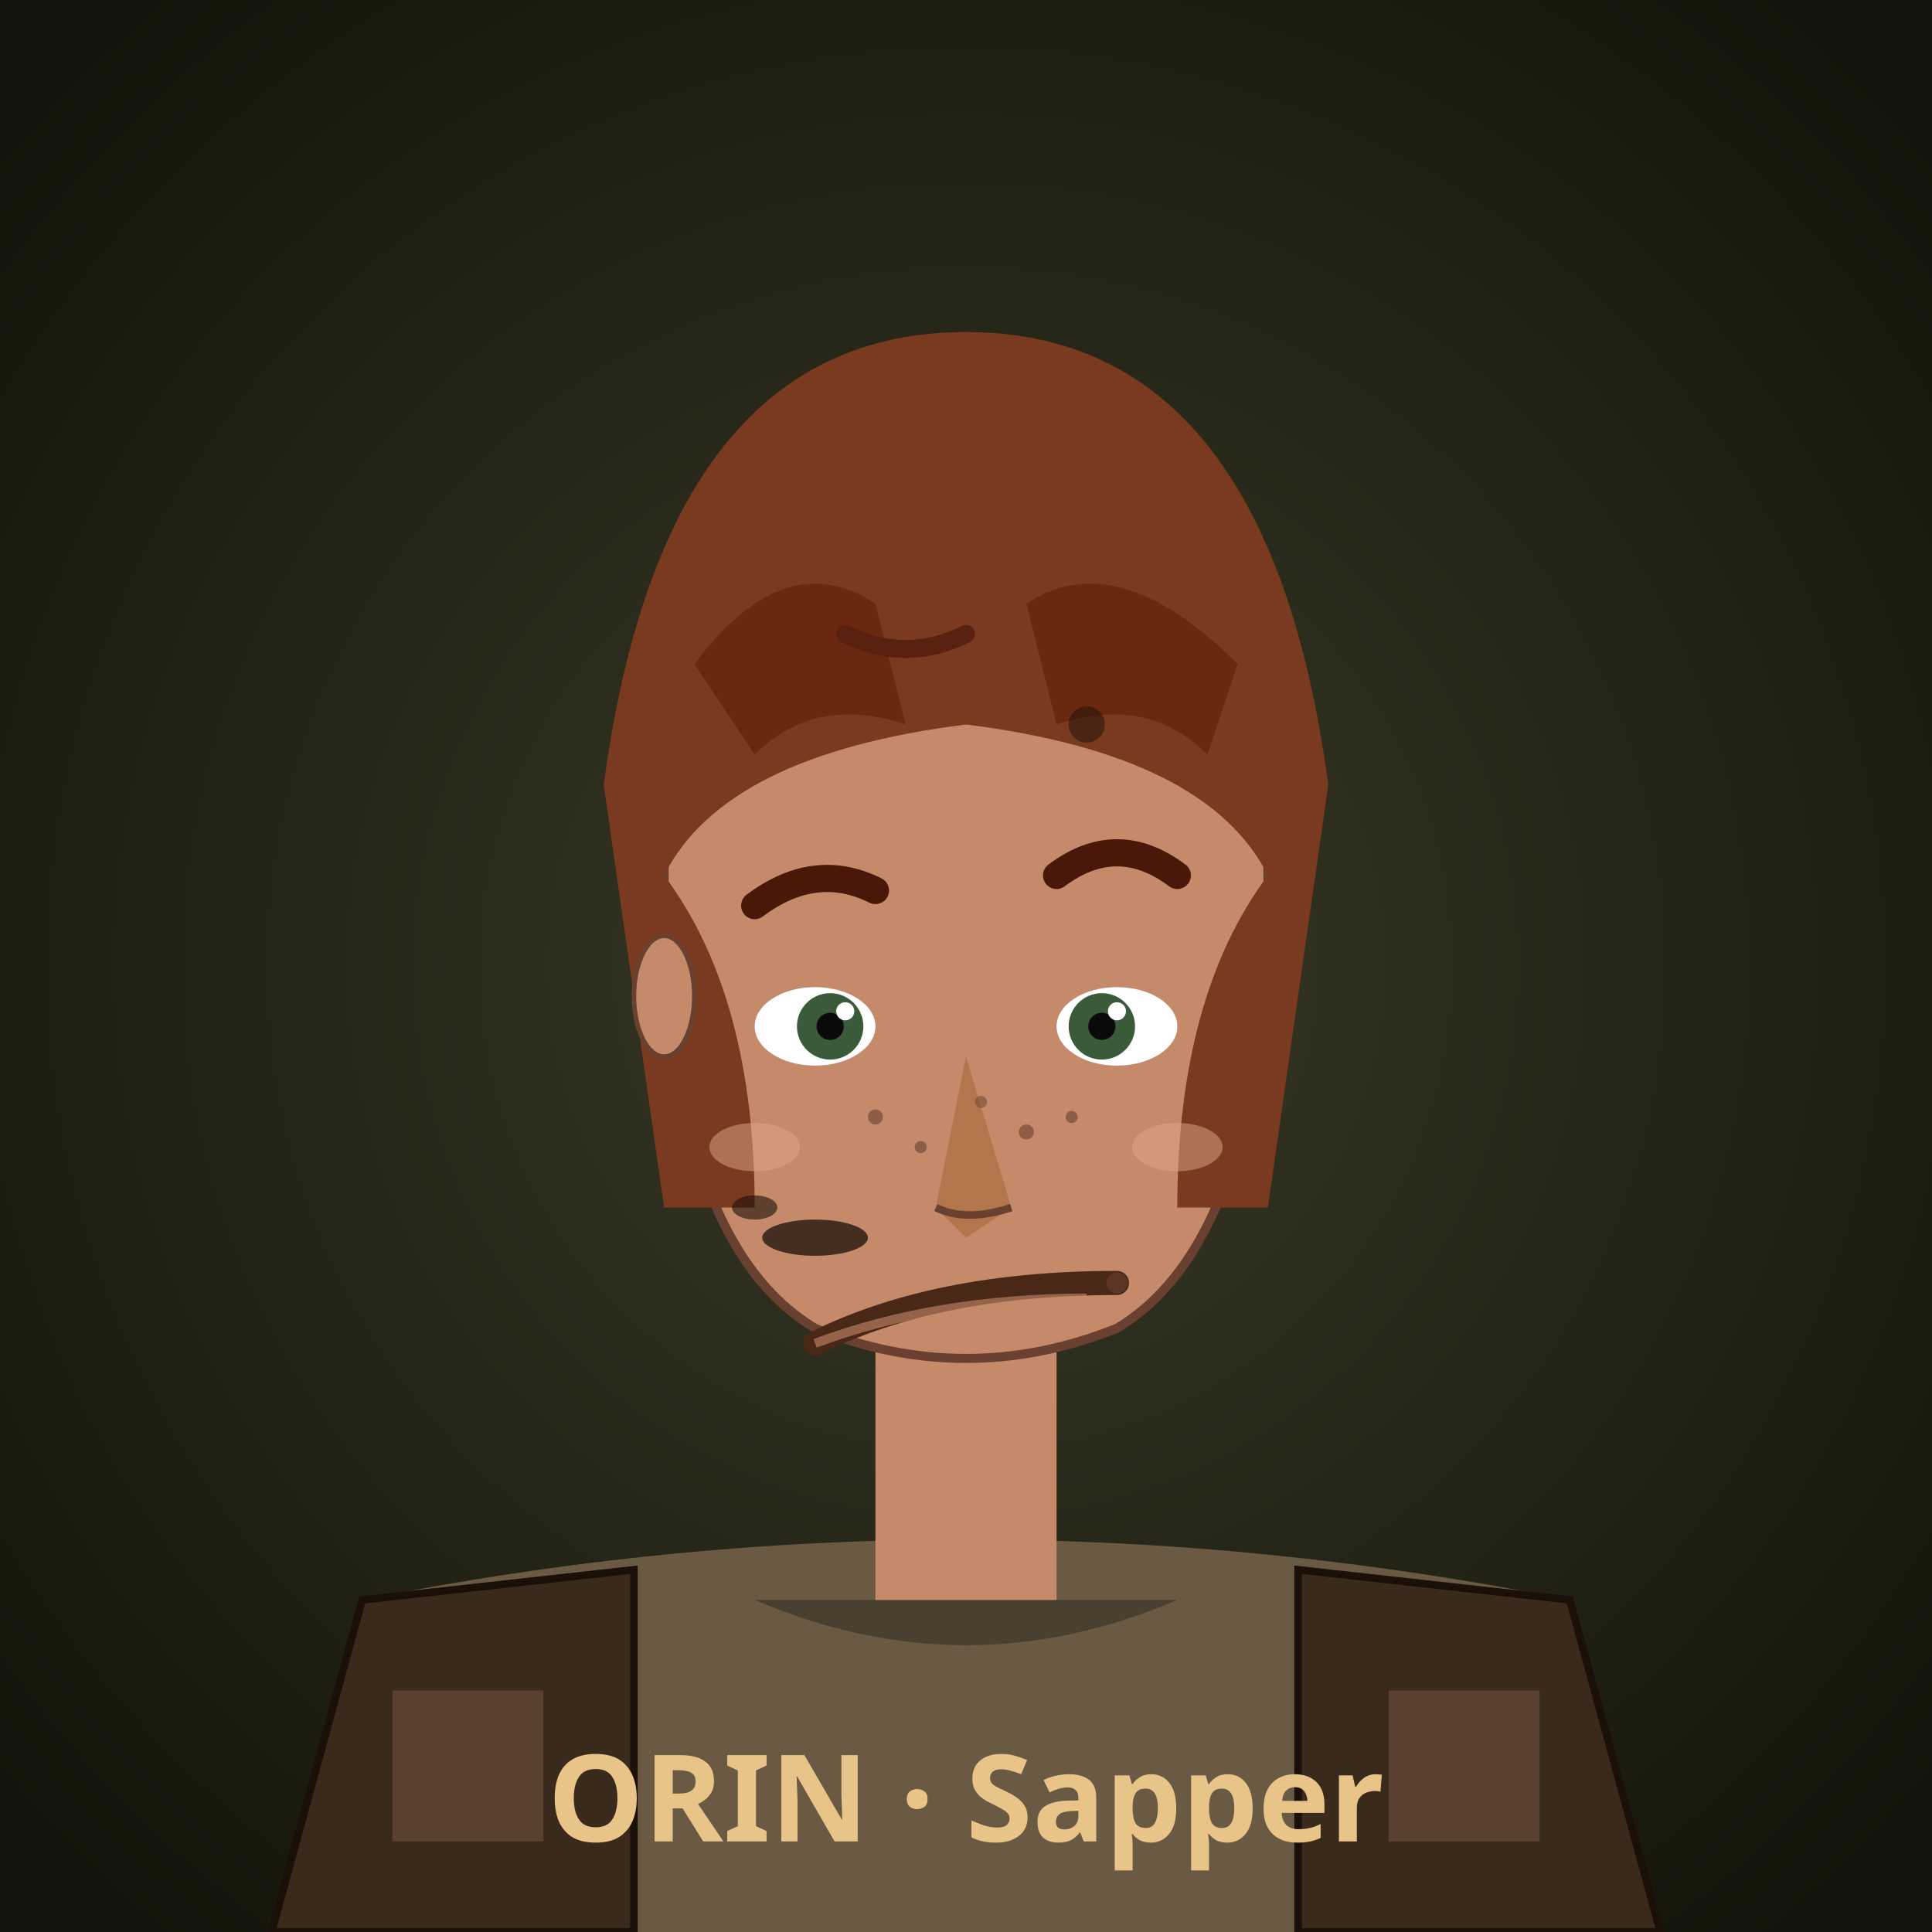
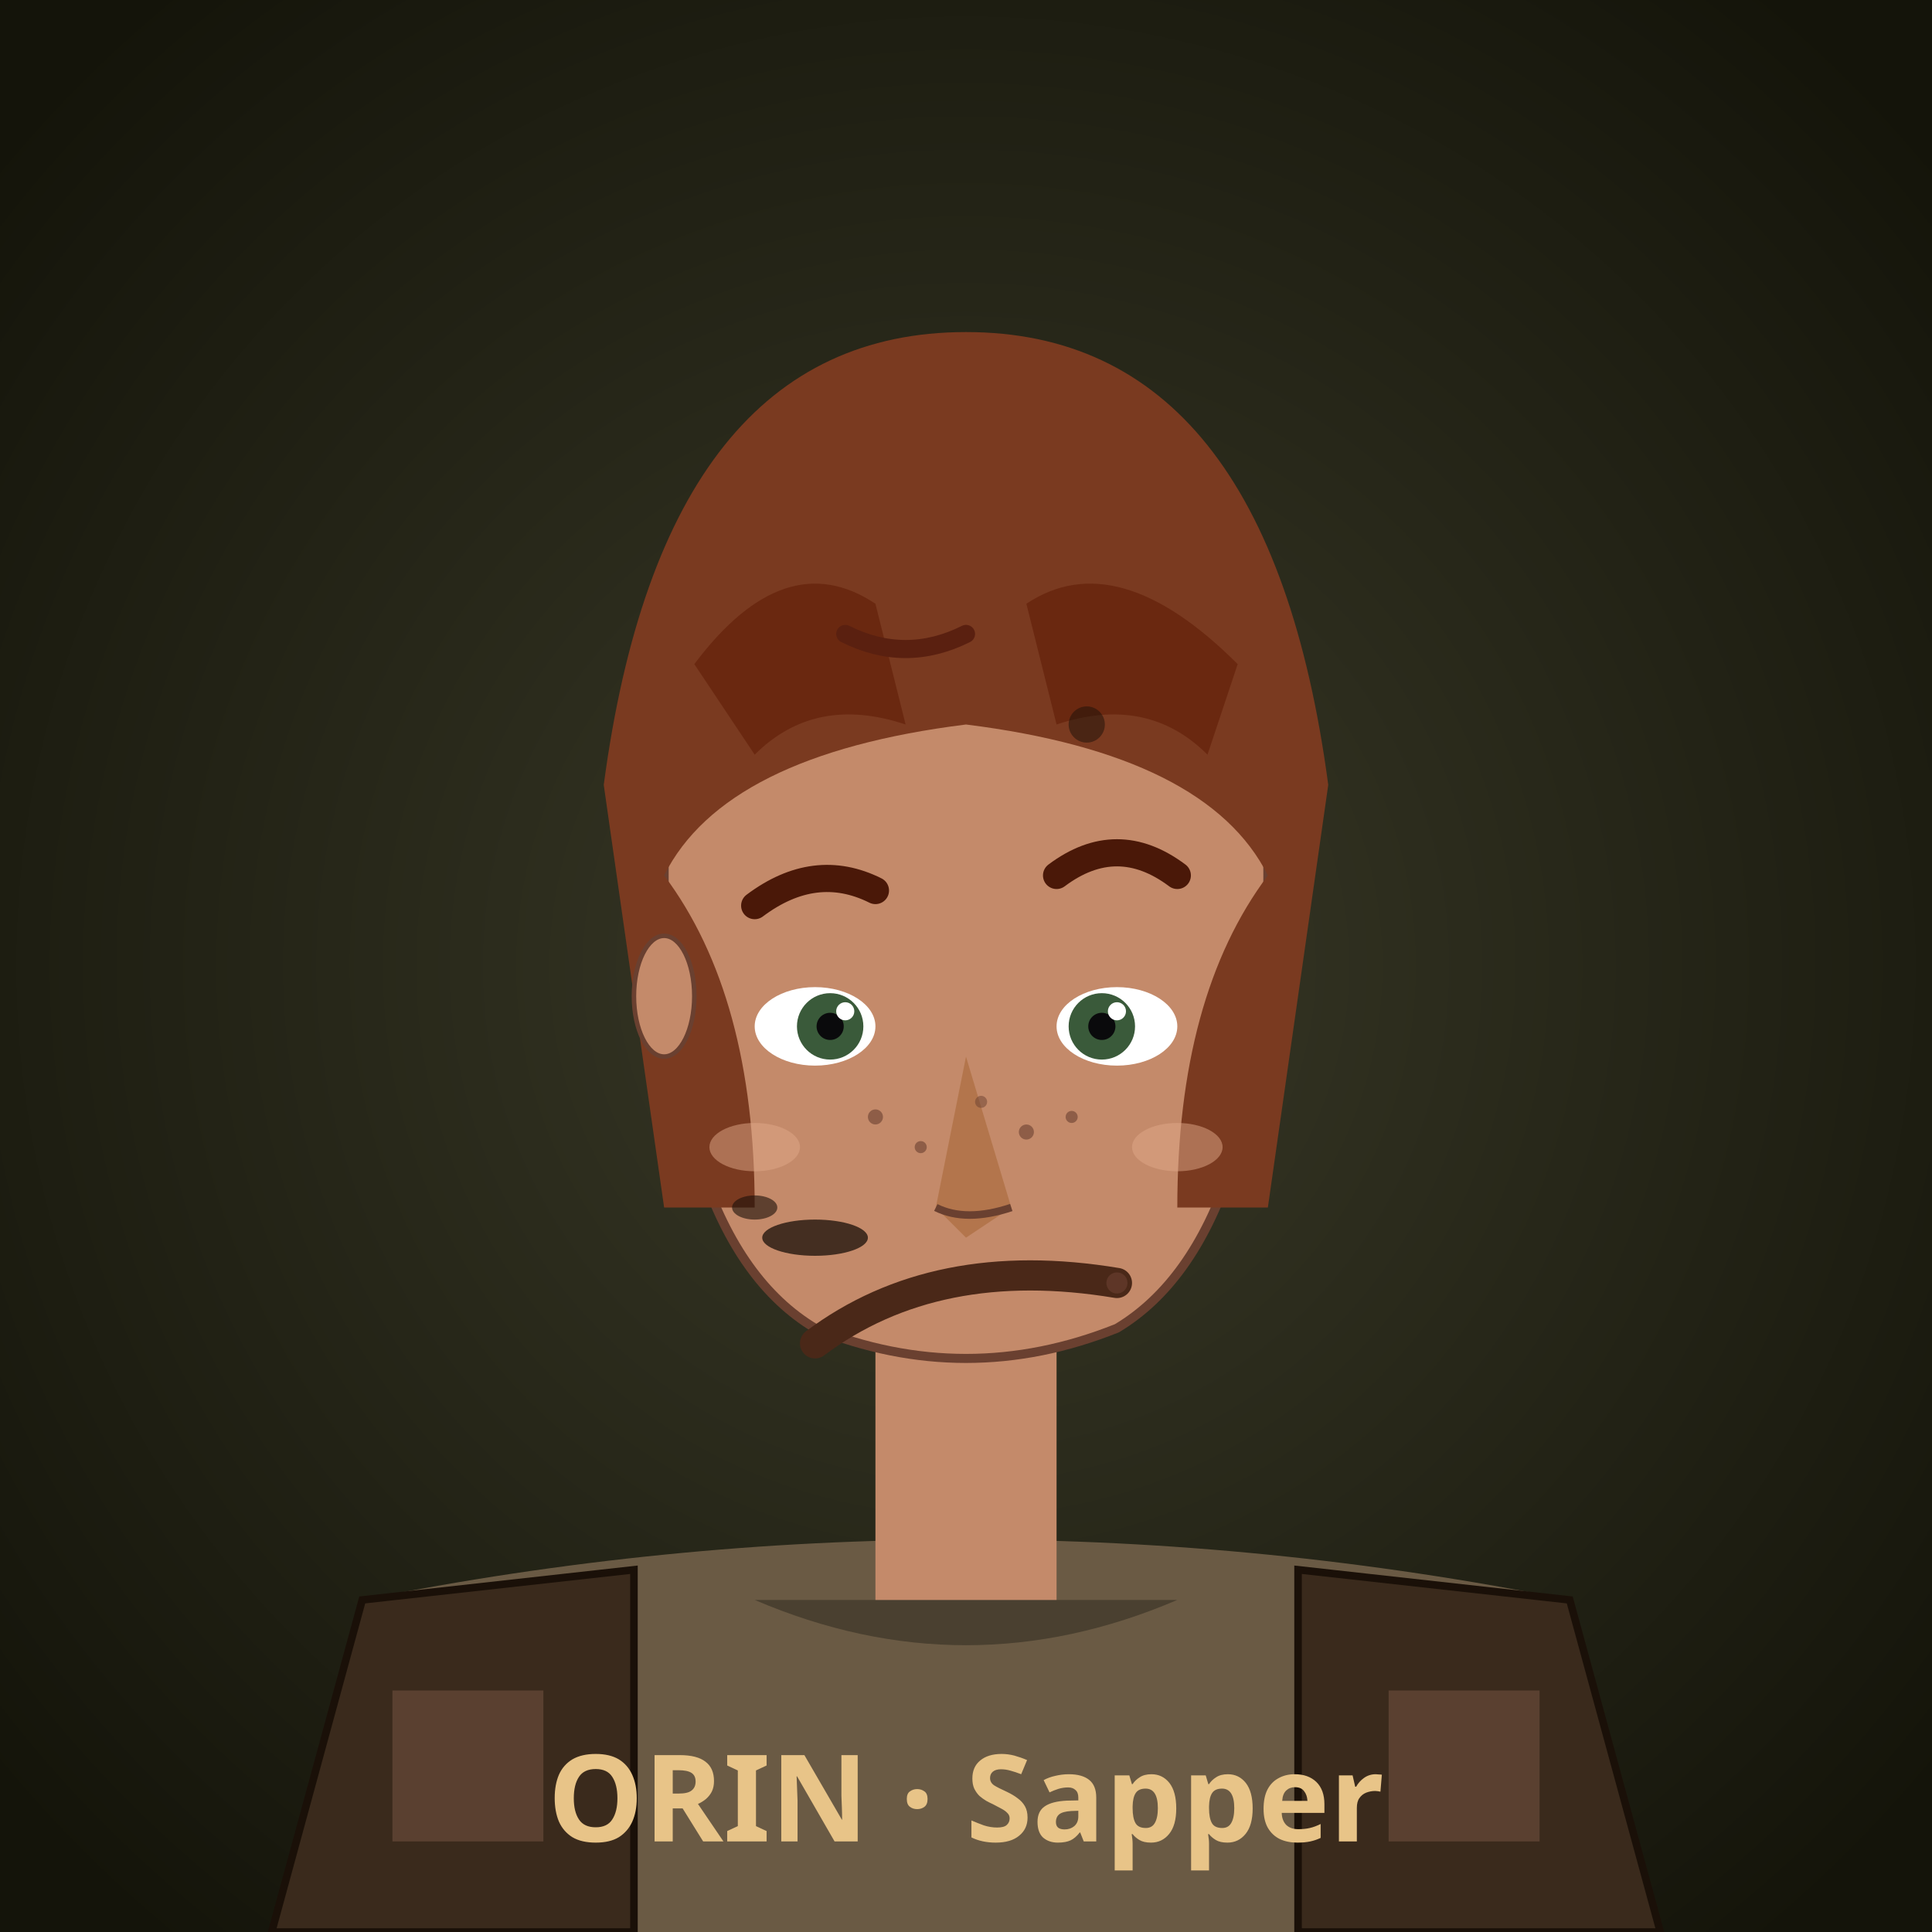
<svg xmlns="http://www.w3.org/2000/svg" viewBox="0 0 128 128" width="128" height="128">
  <defs>
    <radialGradient id="bg-orin" cx="50%" cy="50%" r="65%">
      <stop offset="0%" stop-color="#3a3a28" />
      <stop offset="100%" stop-color="#14140a" />
    </radialGradient>
  </defs>
  <rect width="128" height="128" fill="url(#bg-orin)" />
  <path d="M 18 128 L 24 106 Q 64 98 104 106 L 110 128 Z" fill="#6a5a44" />
  <path d="M 24 106 L 42 104 L 42 128 L 18 128 Z" fill="#3a2a1c" stroke="#1a1008" stroke-width="0.5" />
  <path d="M 104 106 L 86 104 L 86 128 L 110 128 Z" fill="#3a2a1c" stroke="#1a1008" stroke-width="0.5" />
  <rect x="26" y="112" width="10" height="10" fill="#5a4030" />
  <rect x="92" y="112" width="10" height="10" fill="#5a4030" />
  <path d="M 50 106 Q 64 112 78 106 Z" fill="#4a4030" />
  <rect x="58" y="88" width="12" height="18" fill="#c48a6a" />
  <path d="M 44 58 Q 44 30 64 26 Q 84 30 84 58 Q 84 82 74 88 Q 64 92 54 88 Q 44 82 44 58 Z" fill="#c48a6a" stroke="#6a4030" stroke-width="0.6" />
  <path d="M 40 52 Q 44 22 64 22 Q 84 22 88 52 L 84 80 L 78 80 Q 78 66 84 58 Q 80 50 64 48 Q 48 50 44 58 Q 50 66 50 80 L 44 80 Z" fill="#7a3a20" />
  <path d="M 46 44 Q 52 36 58 40 L 60 48 Q 54 46 50 50 Z" fill="#6a2810" />
  <path d="M 68 40 Q 74 36 82 44 L 80 50 Q 76 46 70 48 Z" fill="#6a2810" />
  <path d="M 56 42 Q 60 44 64 42" stroke="#5a2010" stroke-width="1.2" fill="none" stroke-linecap="round" />
  <ellipse cx="44" cy="66" rx="2" ry="4" fill="#c48a6a" stroke="#6a4030" stroke-width="0.3" />
  <path d="M 50 60 Q 54 57 58 59" stroke="#4a1808" stroke-width="1.8" stroke-linecap="round" fill="none" />
  <path d="M 70 58 Q 74 55 78 58" stroke="#4a1808" stroke-width="1.8" stroke-linecap="round" fill="none" />
  <ellipse cx="54" cy="68" rx="4" ry="2.6" fill="#ffffff" />
  <ellipse cx="74" cy="68" rx="4" ry="2.6" fill="#ffffff" />
  <circle cx="55" cy="68" r="2.2" fill="#3a5a3a" />
  <circle cx="73" cy="68" r="2.2" fill="#3a5a3a" />
  <circle cx="55" cy="68" r="0.9" fill="#0a0a0c" />
  <circle cx="73" cy="68" r="0.9" fill="#0a0a0c" />
  <circle cx="56" cy="67" r="0.6" fill="#ffffff" />
  <circle cx="74" cy="67" r="0.6" fill="#ffffff" />
  <path d="M 64 70 L 62 80 L 64 82 L 67 80 Z" fill="#a86838" opacity="0.6" />
  <path d="M 62 80 Q 64 81 67 80" stroke="#6a4030" stroke-width="0.5" fill="none" />
-   <path d="M 54 89 Q 62 85 74 85" stroke="#4a2818" stroke-width="1.6" fill="none" stroke-linecap="round" />
-   <path d="M 54 89 Q 62 86 72 86" stroke="#c48a6a" stroke-width="0.6" fill="none" opacity="0.6" />
+   <path d="M 54 89 Q 62 83 74 85" stroke="#4a2818" stroke-width="2" fill="none" stroke-linecap="round" />
  <circle cx="74" cy="85" r="0.7" fill="#6a4030" opacity="0.6" />
  <ellipse cx="50" cy="76" rx="3" ry="1.6" fill="#e0a888" opacity="0.5" />
  <ellipse cx="78" cy="76" rx="3" ry="1.6" fill="#e0a888" opacity="0.5" />
  <ellipse cx="54" cy="82" rx="3.5" ry="1.2" fill="#1a0f08" opacity="0.75" />
  <ellipse cx="50" cy="80" rx="1.5" ry="0.8" fill="#1a0f08" opacity="0.6" />
  <circle cx="72" cy="48" r="1.2" fill="#1a0f08" opacity="0.5" />
  <circle cx="58" cy="74" r="0.5" fill="#6a4030" opacity="0.6" />
  <circle cx="61" cy="76" r="0.4" fill="#6a4030" opacity="0.6" />
  <circle cx="68" cy="75" r="0.5" fill="#6a4030" opacity="0.6" />
  <circle cx="71" cy="74" r="0.4" fill="#6a4030" opacity="0.6" />
  <circle cx="65" cy="73" r="0.4" fill="#6a4030" opacity="0.5" />
  <text x="64" y="122" text-anchor="middle" font-family="system-ui" font-size="8" fill="#e8c488" font-weight="bold">ORIN · Sapper</text>
</svg>
